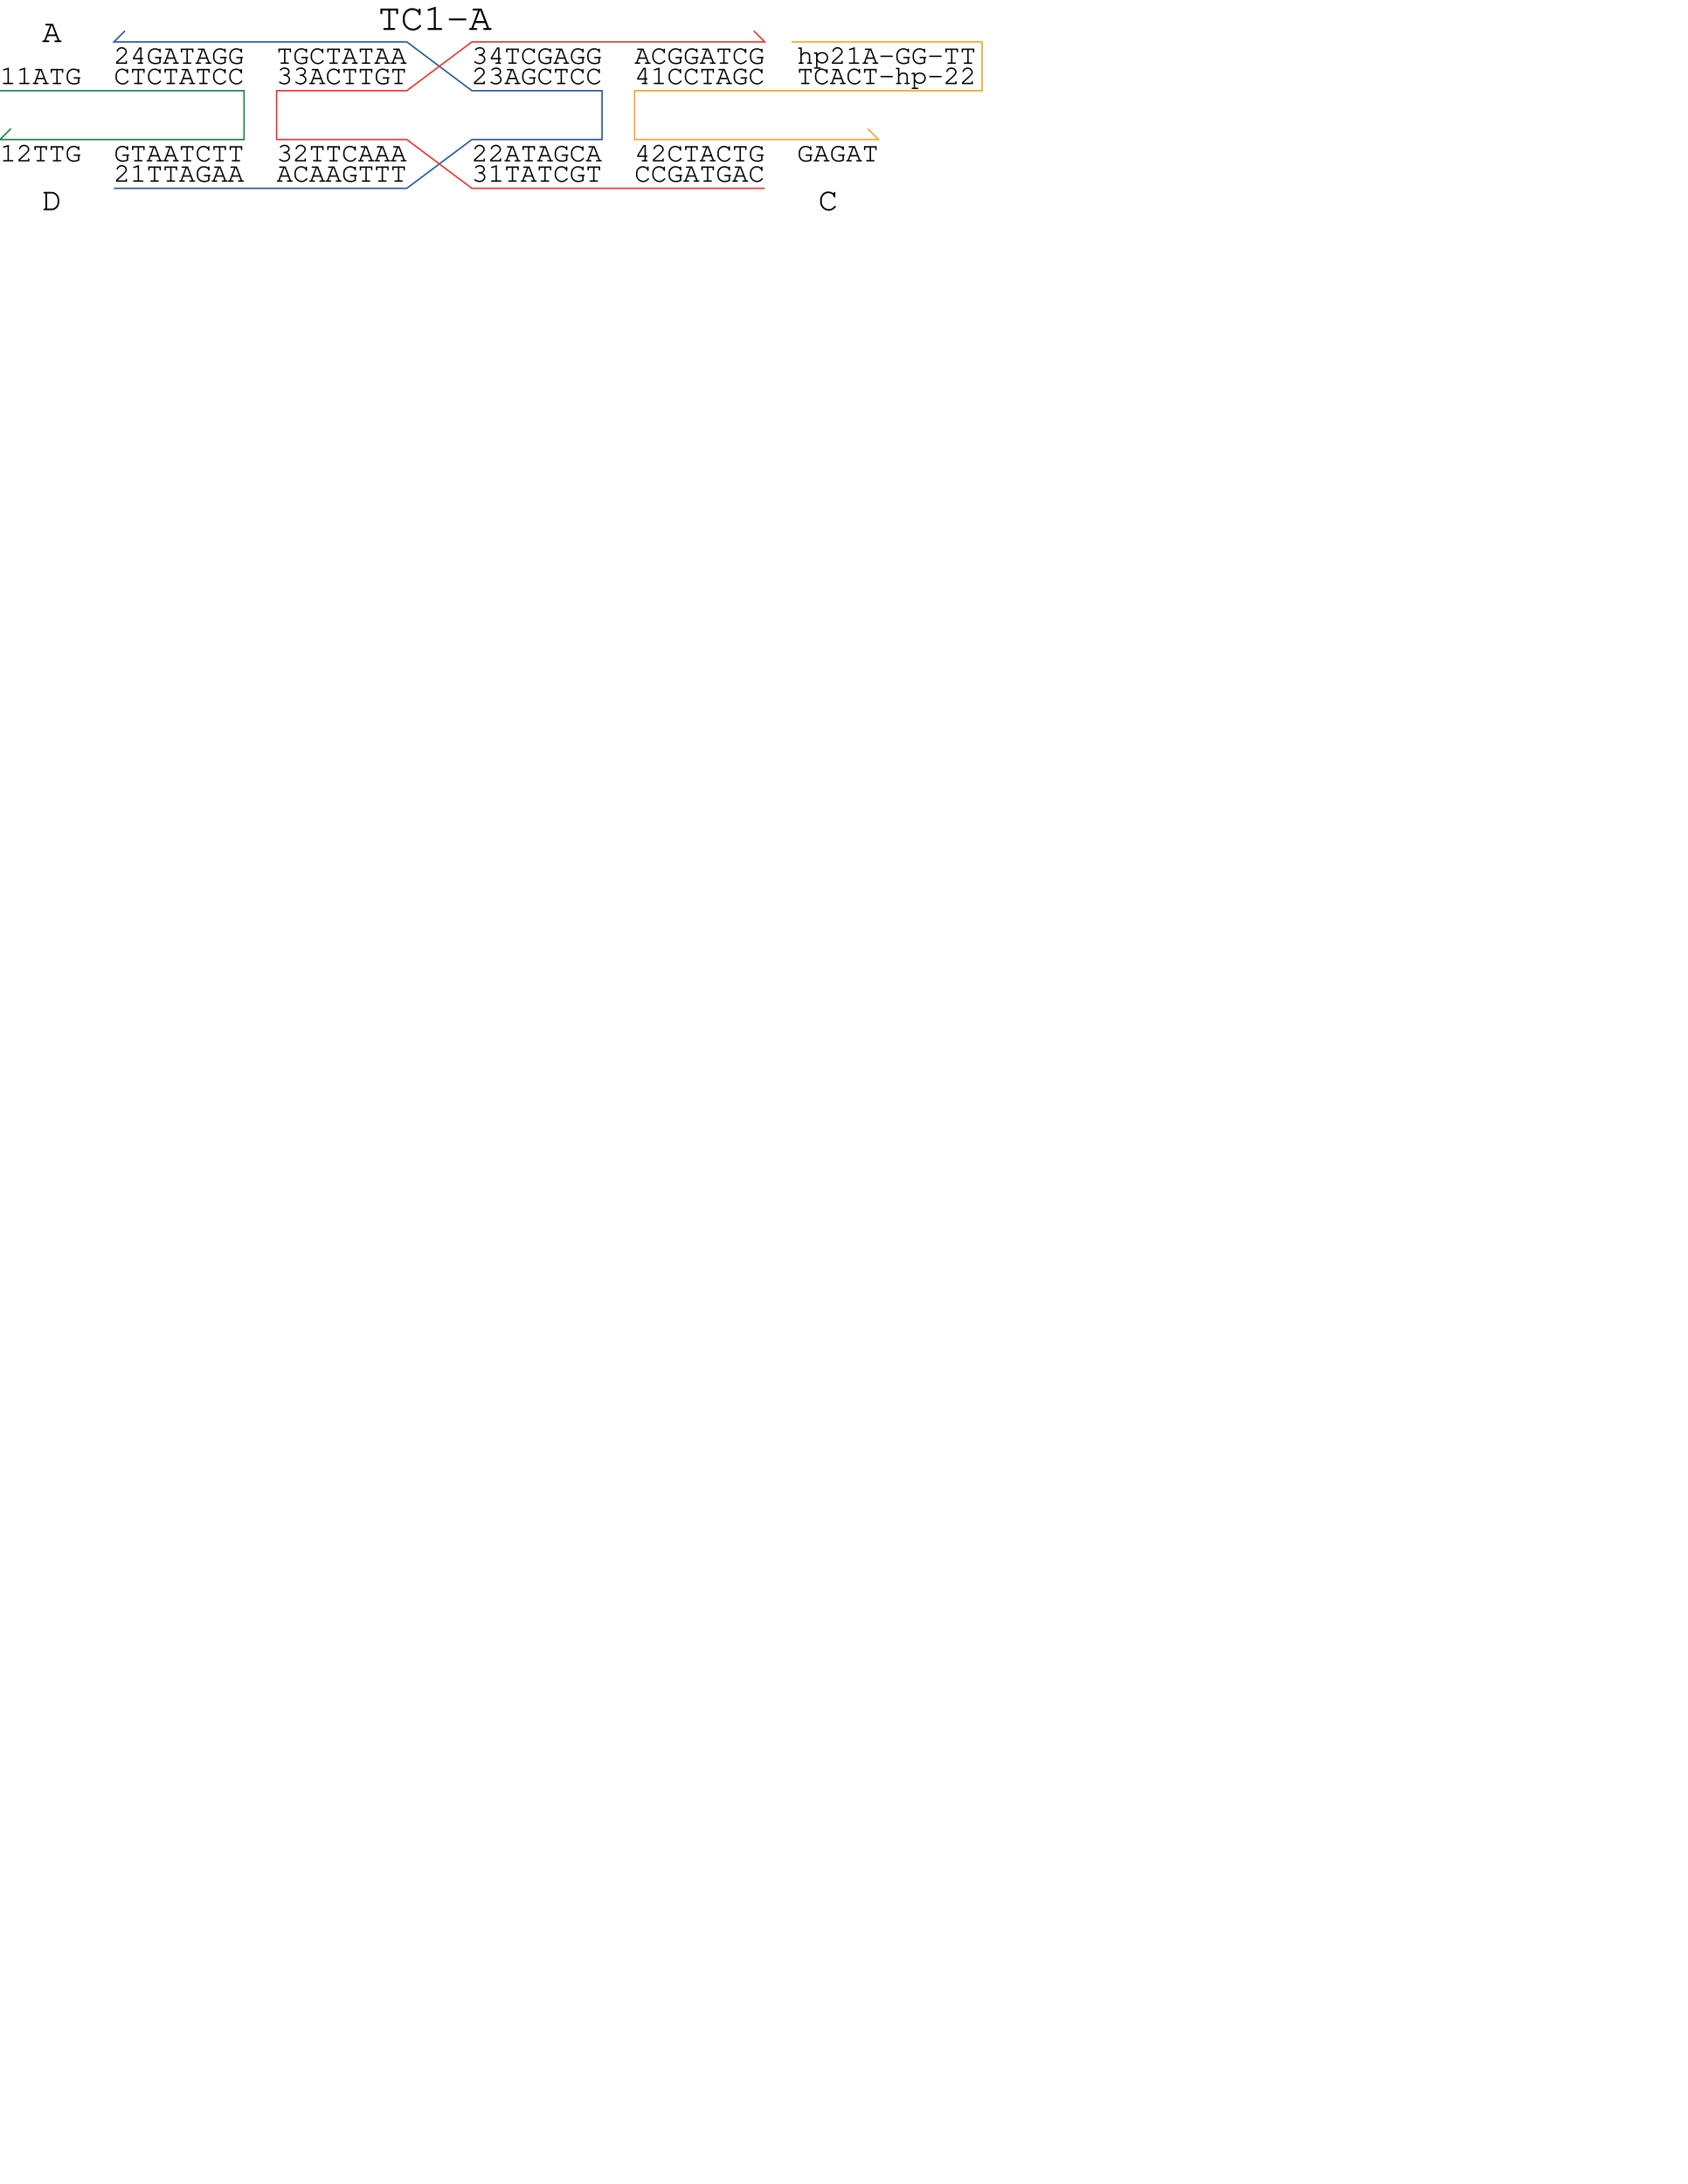
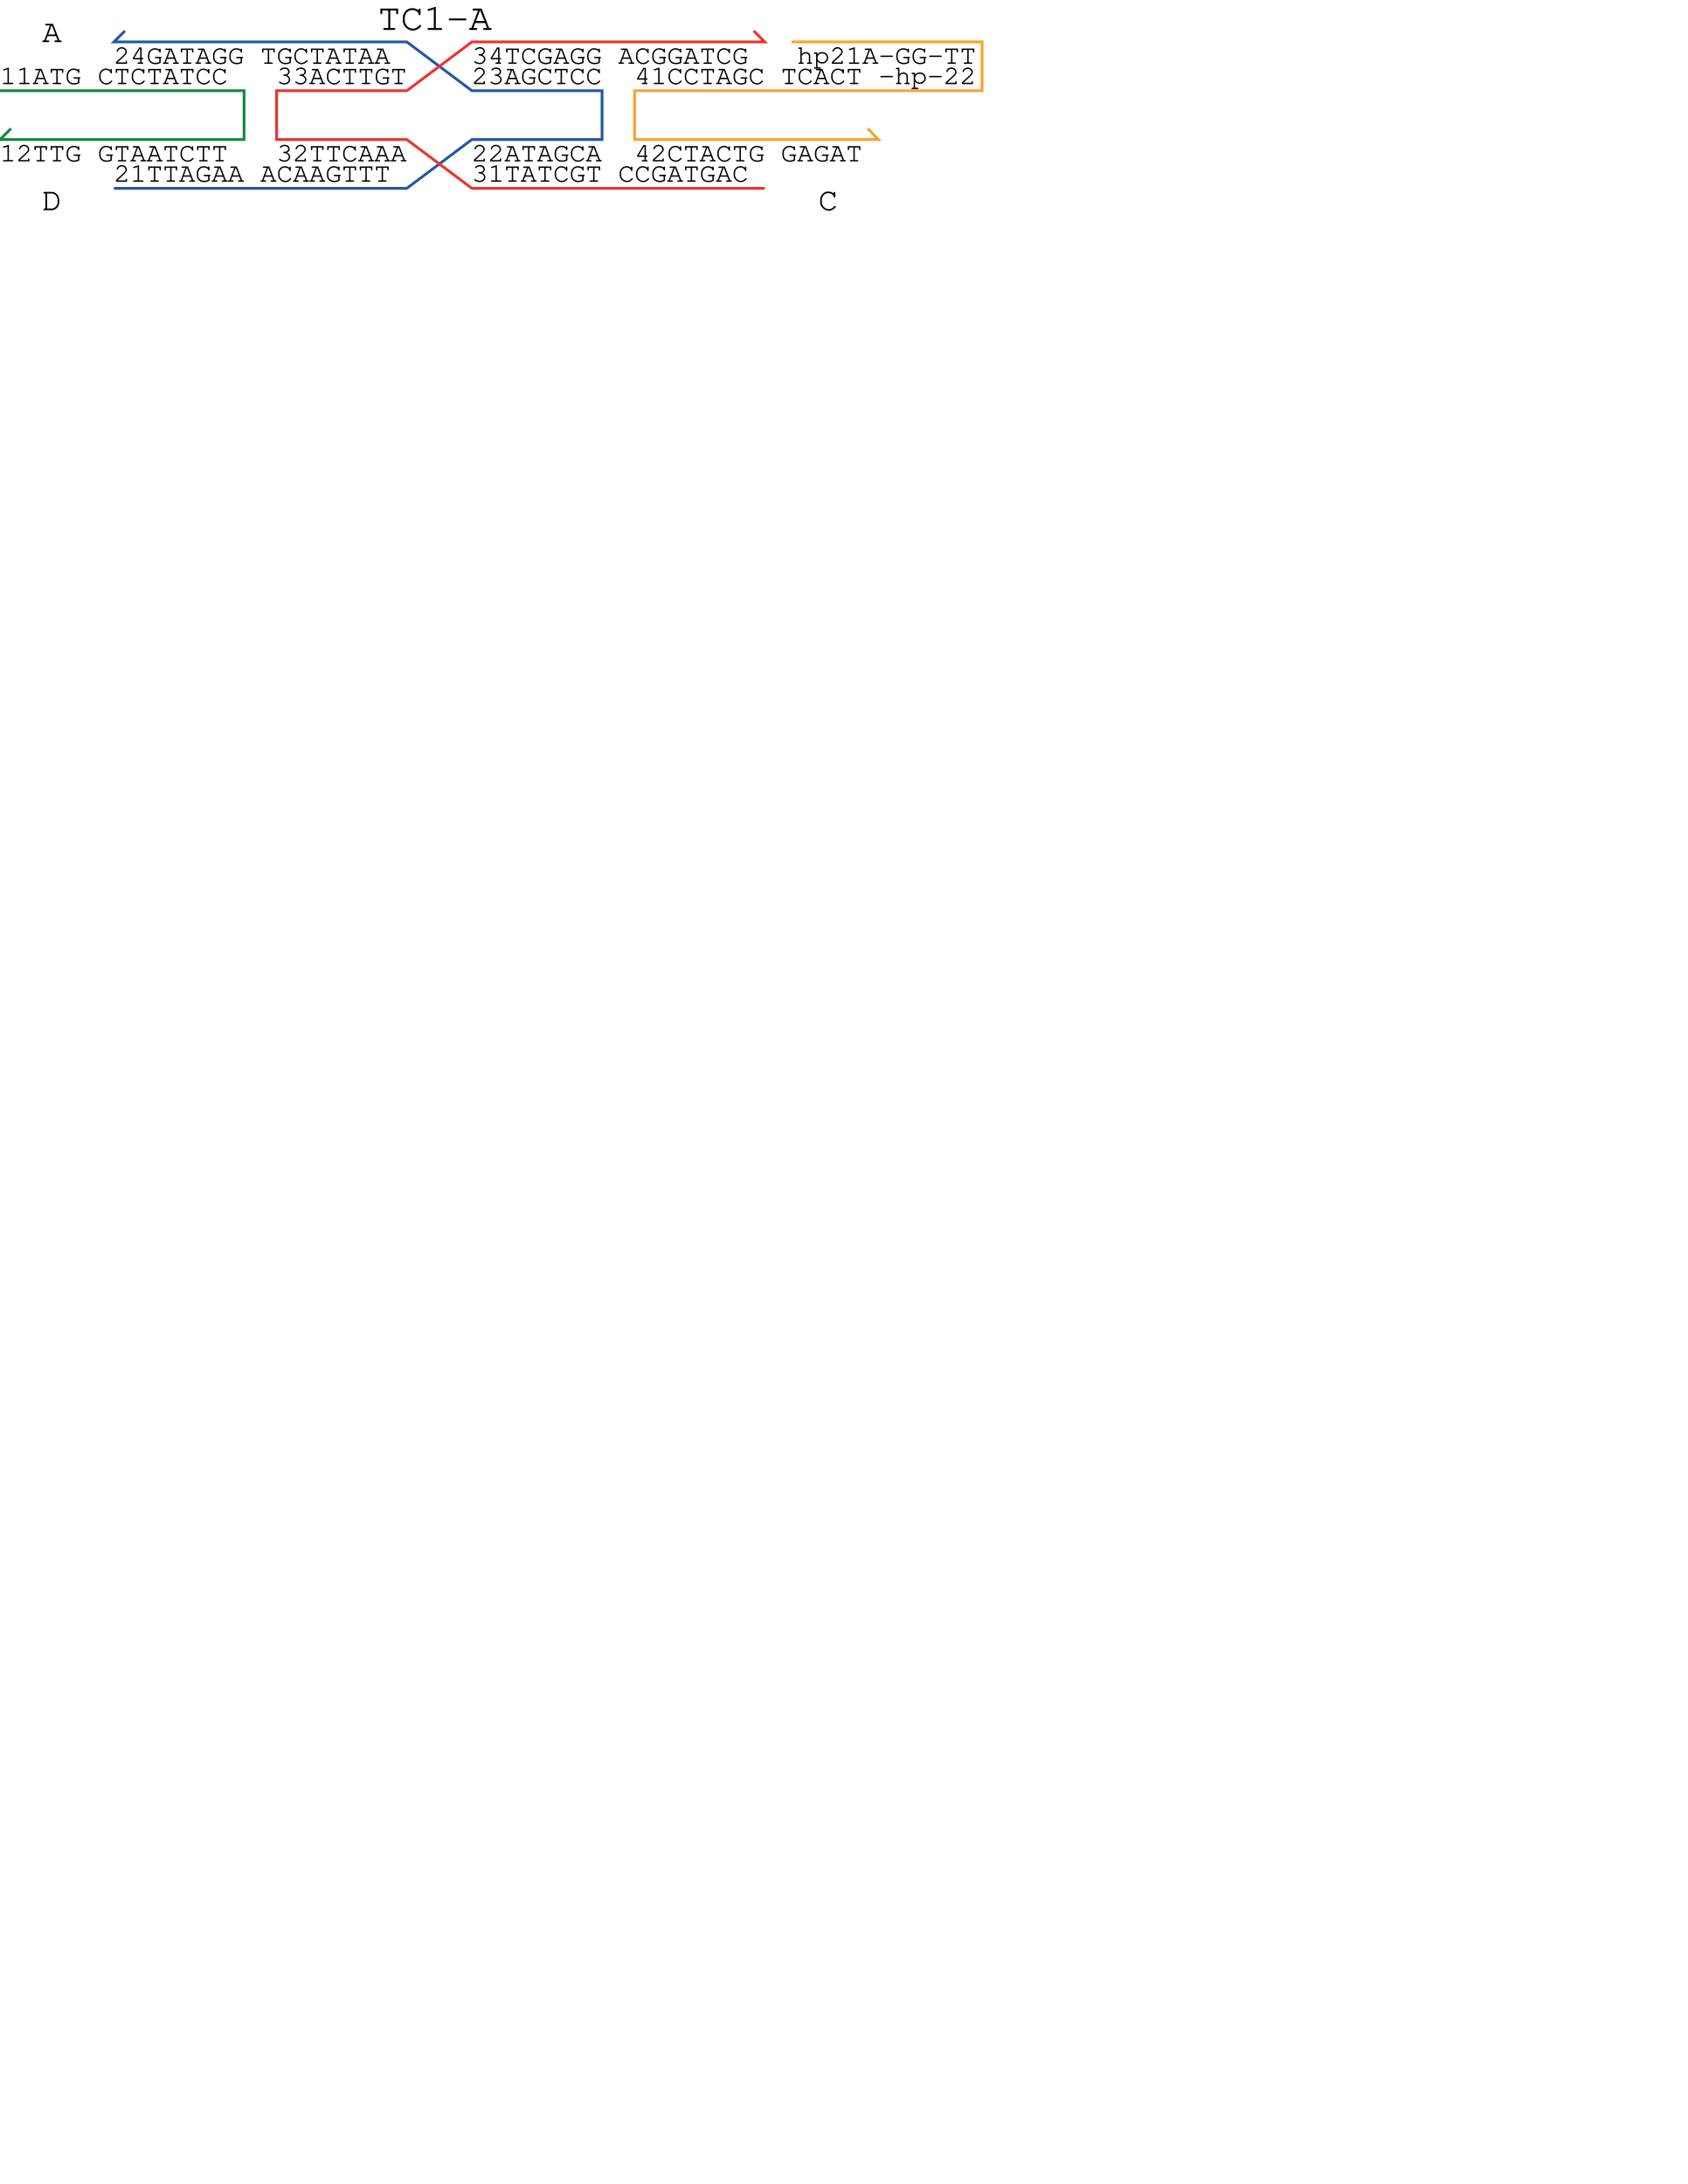
- <svg xmlns="http://www.w3.org/2000/svg" version="1.1" id="Layer_1" x="0px" y="0px" viewBox="0 0 612 792" enable-background="new 0 0 612 792" xml:space="preserve">
+ <svg xmlns="http://www.w3.org/2000/svg" version="1.1" id="Layer_1" x="0px" y="0px" viewBox="0 0 612 792" enable-background="new 0 0 612 792">
  <g>
-     <polyline fill="none" stroke="#118642" stroke-width="0.528" stroke-miterlimit="10" points="0,32.9 88.5,32.9 88.5,50.6 0,50.6    4,46.6  " />
-     <polyline fill="none" stroke="#2256A6" stroke-width="0.528" stroke-miterlimit="10" points="41.3,68.3 147.5,68.3 171.1,50.6    218.3,50.6 218.3,32.9 171.1,32.9 147.5,15.2 41.3,15.2 45.3,11.2  " />
-     <polyline fill="none" stroke="#EE322D" stroke-width="0.528" stroke-miterlimit="10" points="277.3,68.3 171.1,68.3 147.5,50.6    100.3,50.6 100.3,32.9 147.5,32.9 171.1,15.2 277.3,15.2 273.3,11.2  " />
-     <polyline fill="none" stroke="#FAA22B" stroke-width="0.528" stroke-miterlimit="10" points="287,15.2 356.1,15.2 356.1,32.9    230.1,32.9 230.1,50.6 318.5,50.6 314.6,46.6  " />
+     <polyline fill="none" stroke="#118642" stroke-miterlimit="10" points="0,32.9 88.5,32.9 88.5,50.6 0,50.6    4,46.6  " />
+     <polyline fill="none" stroke="#2256A6" stroke-miterlimit="10" points="41.3,68.3 147.5,68.3 171.1,50.6    218.3,50.6 218.3,32.9 171.1,32.9 147.5,15.2 41.3,15.2 45.3,11.2  " />
+     <polyline fill="none" stroke="#EE322D" stroke-miterlimit="10" points="277.3,68.3 171.1,68.3 147.5,50.6    100.3,50.6 100.3,32.9 147.5,32.9 171.1,15.2 277.3,15.2 273.3,11.2  " />
+     <polyline fill="none" stroke="#FAA22B" stroke-miterlimit="10" points="287,15.2 356.1,15.2 356.1,32.9    230.1,32.9 230.1,50.6 318.5,50.6 314.6,46.6  " />
    <text transform="matrix(1 0 0 1 1.088345e-02 30.5123)" font-family="'Courier'" font-size="9.831">11ATG  CTCTATCC</text>
    <text transform="matrix(1 0 0 1 1.088345e-02 58.5304)" font-family="'Courier'" font-size="9.831">12TTG  GTAATCTT</text>
    <text transform="matrix(1 0 0 1 41.298 65.9005)" font-family="'Courier'" font-size="9.831">21TTAGAA  ACAAGTTT</text>
    <text transform="matrix(1 0 0 1 171.0611 58.5304)" font-family="'Courier'" font-size="9.831">22ATAGCA</text>
    <text transform="matrix(1 0 0 1 171.0611 30.5123)" font-family="'Courier'" font-size="9.831">23AGCTCC</text>
    <text transform="matrix(1 0 0 1 41.298 23.1377)" font-family="'Courier'" font-size="9.831">24GATAGG  TGCTATAA</text>
    <text transform="matrix(1 0 0 1 171.0611 65.9005)" font-family="'Courier'" font-size="9.831">31TATCGT  CCGATGAC</text>
    <text transform="matrix(1 0 0 1 100.2814 58.5304)" font-family="'Courier'" font-size="9.831">32TTCAAA</text>
    <text transform="matrix(1 0 0 1 100.2814 30.5123)" font-family="'Courier'" font-size="9.831">33ACTTGT</text>
    <text transform="matrix(1 0 0 1 171.0611 23.1377)" font-family="'Courier'" font-size="9.831">34TCGAGG  ACGGATCG</text>
    <text transform="matrix(1 0 0 1 289.0391 23.1377)" font-family="'Courier'" font-size="9.831">hp21A-GG-TT</text>
    <text transform="matrix(1 0 0 1 318.5294 30.5123)" font-family="'Courier'" font-size="9.831">-hp-22</text>
    <text transform="matrix(1 0 0 1 230.045 30.5123)" font-family="'Courier'" font-size="9.831">41CCTAGC  TCACT</text>
    <text transform="matrix(1 0 0 1 230.045 58.5304)" font-family="'Courier'" font-size="9.831">42CTACTG  GAGAT</text>
    <text transform="matrix(1 0 0 1 15.2893 15.2735)" font-family="'Courier'" font-size="11.797">A</text>
    <text transform="matrix(1 0 0 1 296.6944 76.2281)" font-family="'Courier'" font-size="11.797">C</text>
    <text transform="matrix(1 0 0 1 15.2893 76.2281)" font-family="'Courier'" font-size="11.797">D</text>
    <text transform="matrix(1 0 0 1 137.0034 10.8645)" font-family="'Courier'" font-size="13.763">TC1-A</text>
  </g>
</svg>
